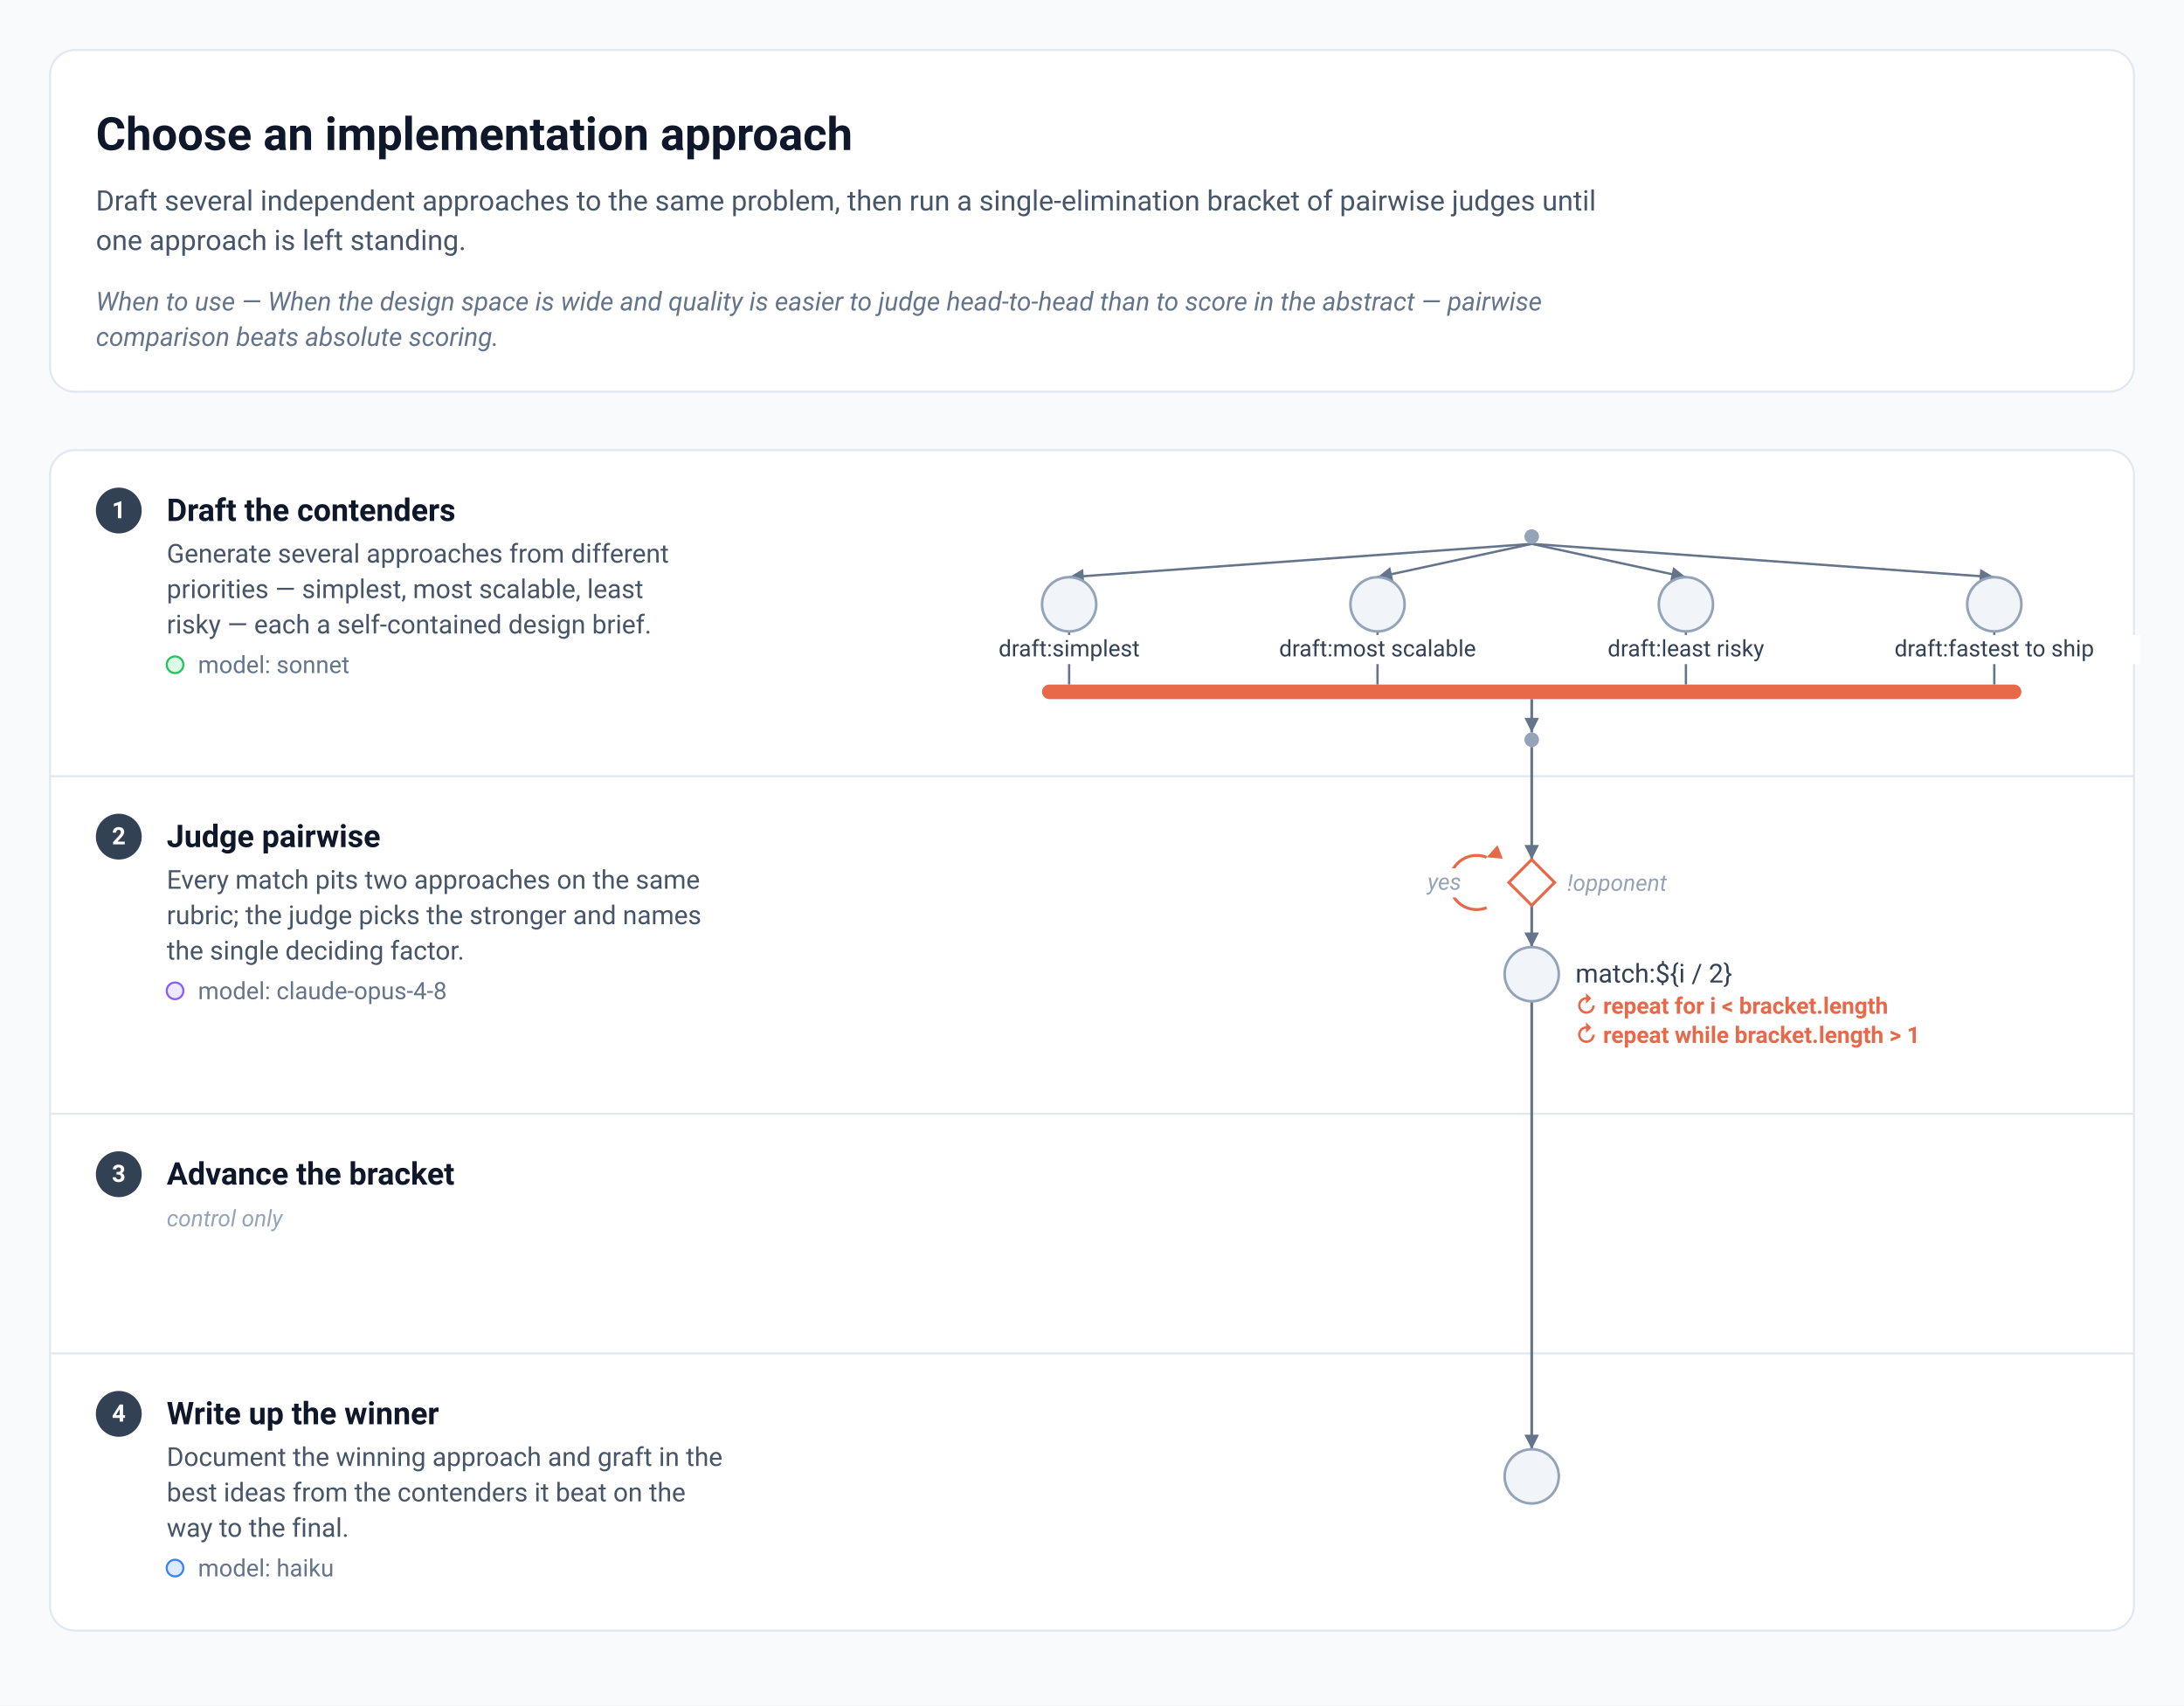
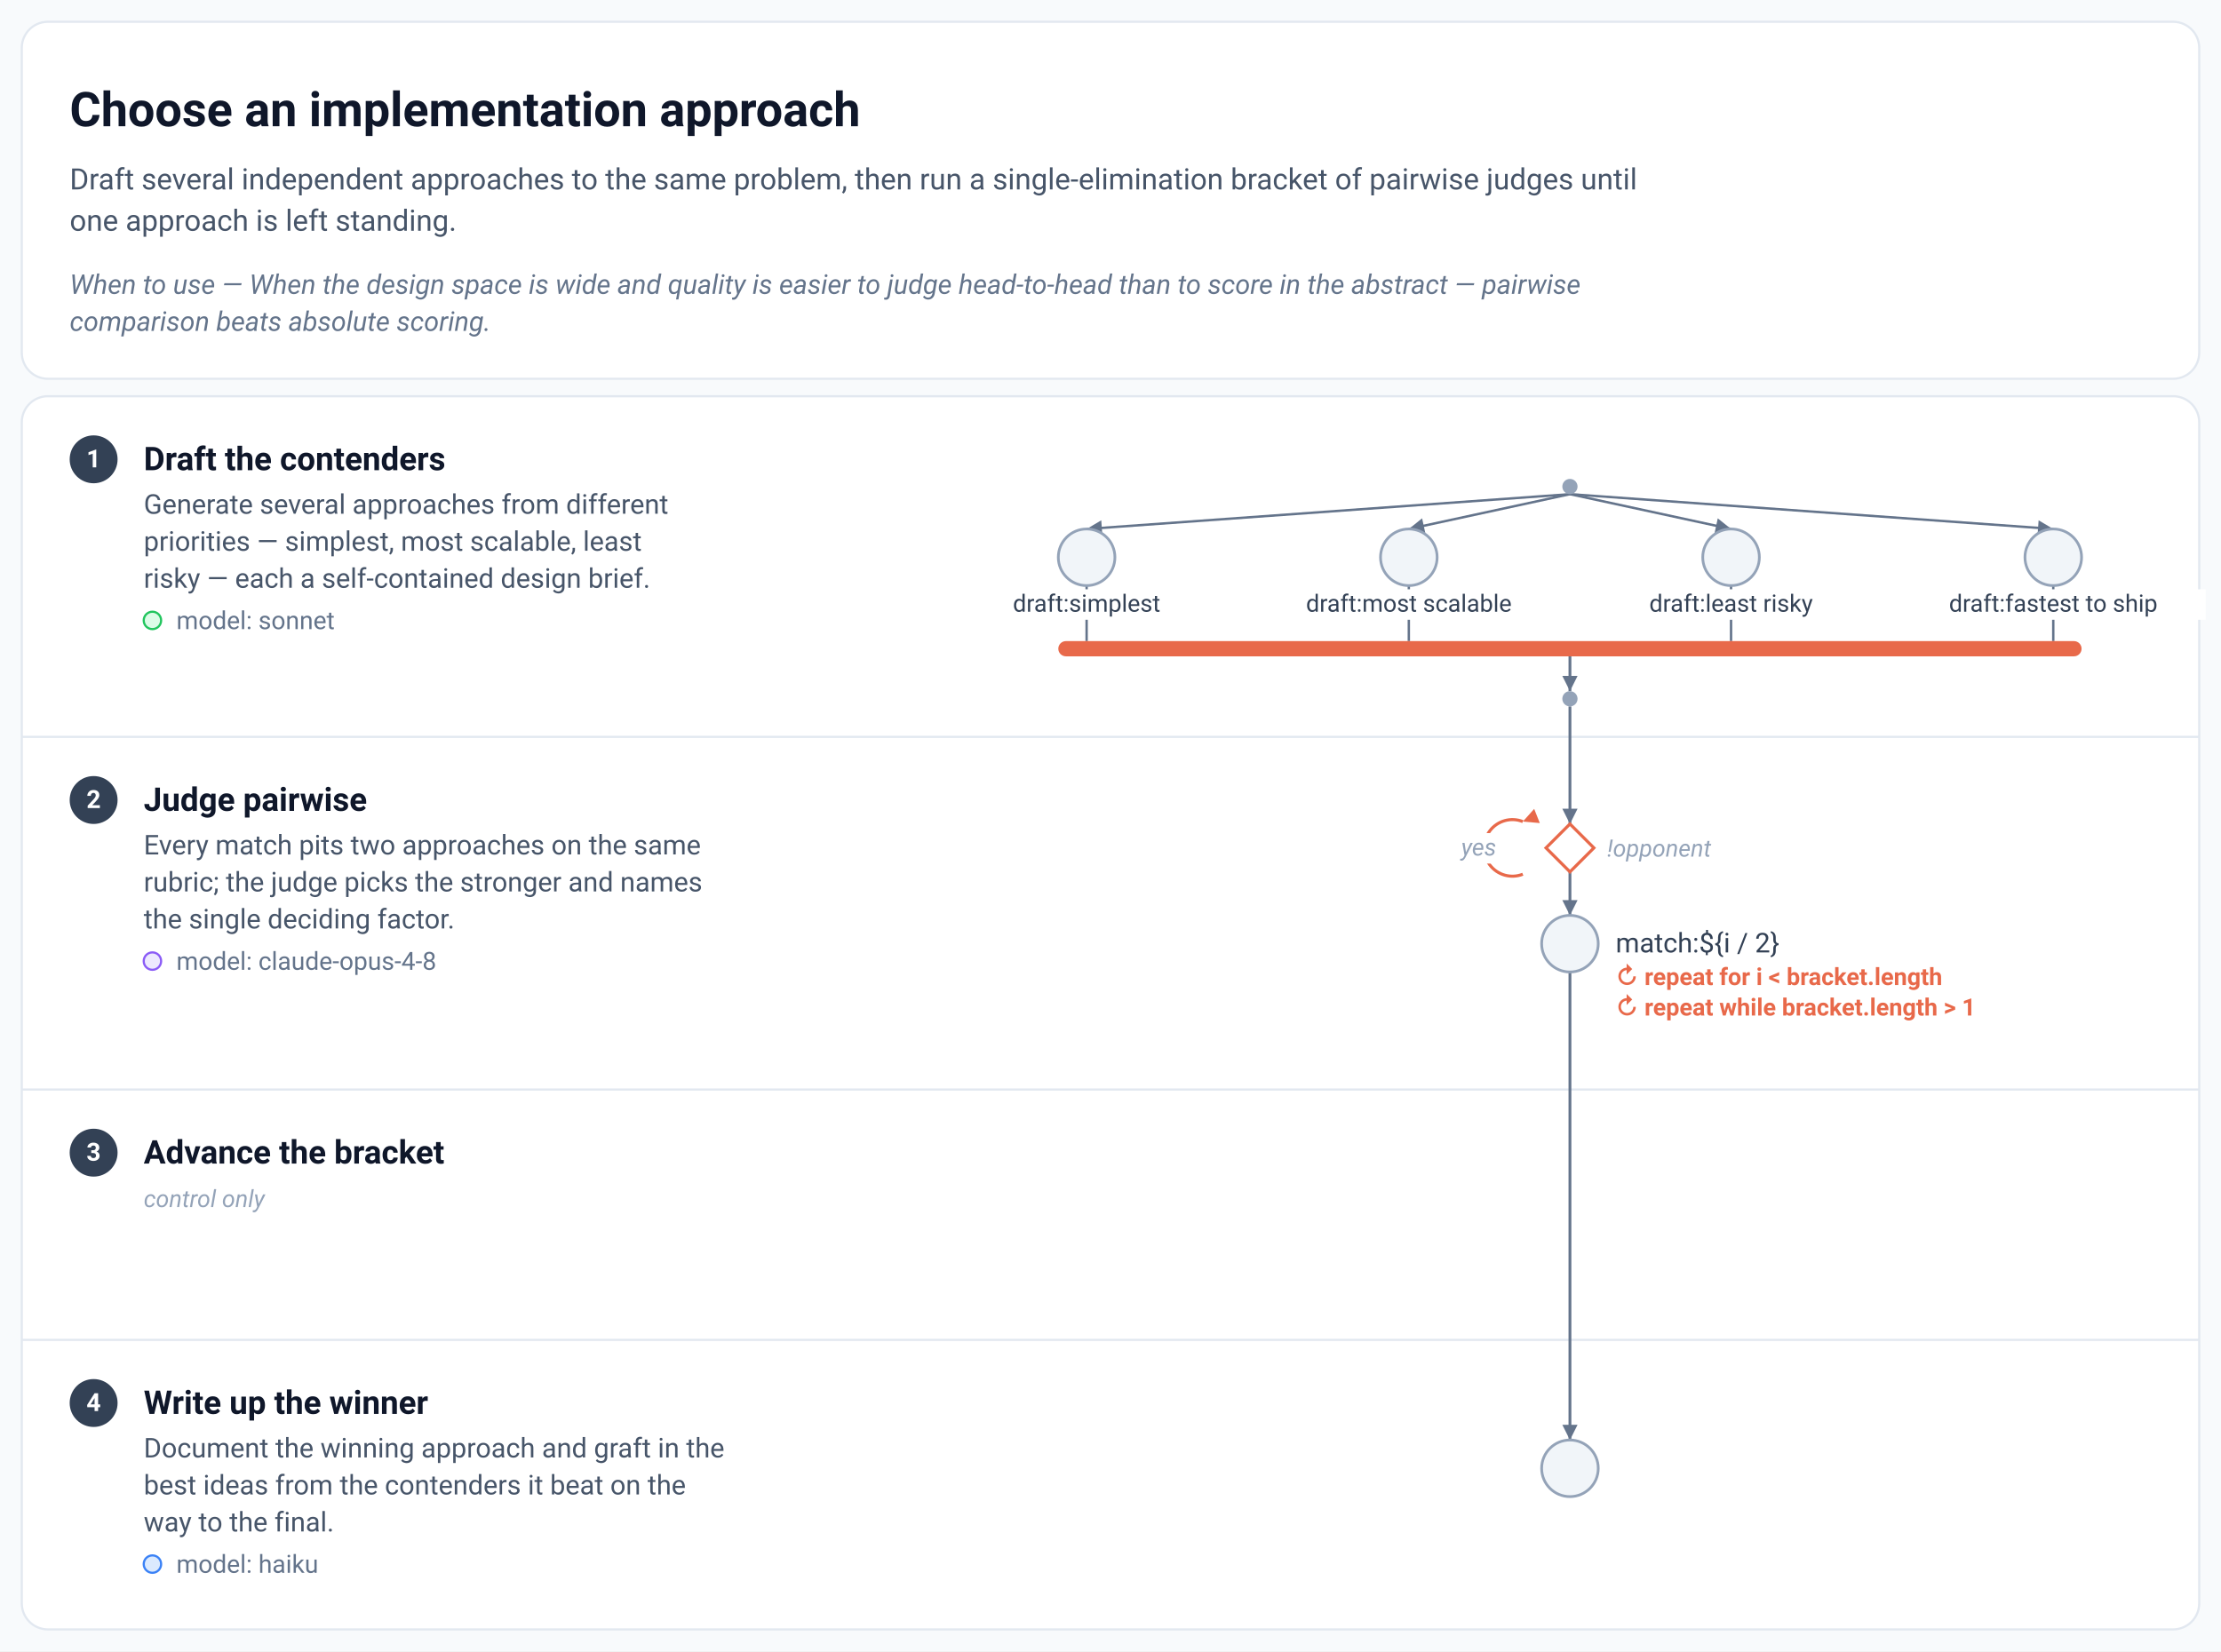
- <svg xmlns="http://www.w3.org/2000/svg" width="1048" height="818.5" viewBox="0 0 1048 818.5" font-family="-apple-system, BlinkMacSystemFont, 'Segoe UI', Roboto, Helvetica, Arial, sans-serif">
-   <rect width="1048" height="818.5" fill="#f8fafc" />
-   <g transform="translate(0 24)">
+ <svg xmlns="http://www.w3.org/2000/svg" width="1020" height="758.5" viewBox="0 0 1020 758.5" font-family="-apple-system, BlinkMacSystemFont, 'Segoe UI', Roboto, Helvetica, Arial, sans-serif">
+   <rect width="1020" height="758.5" fill="#f8fafc" />
+   <g transform="translate(0 10)">
    <g class="header-card">
-       <rect x="24" y="0" width="1000" height="164" rx="12" fill="#ffffff" stroke="#e2e8f0" stroke-width="1" />
-       <text x="46" y="48" font-size="22" fill="#0f172a" font-weight="700">Choose an implementation approach</text>
-       <text x="46" y="77" font-size="13.5" fill="#475569">Draft several independent approaches to the same problem, then run a single-elimination bracket of pairwise judges until</text>
-       <text x="46" y="96" font-size="13.5" fill="#475569">one approach is left standing.</text>
-       <text x="46" y="125" font-size="12.5" fill="#64748b" font-style="italic">When to use — When the design space is wide and quality is easier to judge head-to-head than to score in the abstract — pairwise</text>
-       <text x="46" y="142" font-size="12.5" fill="#64748b" font-style="italic">comparison beats absolute scoring.</text>
+       <rect x="10" y="0" width="1000" height="164" rx="12" fill="#ffffff" stroke="#e2e8f0" stroke-width="1" />
+       <text x="32" y="48" font-size="22" fill="#0f172a" font-weight="700">Choose an implementation approach</text>
+       <text x="32" y="77" font-size="13.5" fill="#475569">Draft several independent approaches to the same problem, then run a single-elimination bracket of pairwise judges until</text>
+       <text x="32" y="96" font-size="13.5" fill="#475569">one approach is left standing.</text>
+       <text x="32" y="125" font-size="12.5" fill="#64748b" font-style="italic">When to use — When the design space is wide and quality is easier to judge head-to-head than to score in the abstract — pairwise</text>
+       <text x="32" y="142" font-size="12.5" fill="#64748b" font-style="italic">comparison beats absolute scoring.</text>
    </g>
  </g>
-   <g transform="translate(0 204)">
-     <rect x="24" y="12" width="1000" height="566.5" rx="12" fill="#ffffff" stroke="#e2e8f0" stroke-width="1" />
+   <g transform="translate(0 182)">
+     <rect x="10" y="0" width="1000" height="566.5" rx="12" fill="#ffffff" stroke="#e2e8f0" stroke-width="1" />
    <g class="swimlane" />
    <g class="swimlane">
-       <line x1="24" y1="168.5" x2="1024" y2="168.5" stroke="#e2e8f0" stroke-width="1" />
+       <line x1="10" y1="156.5" x2="1010" y2="156.5" stroke="#e2e8f0" stroke-width="1" />
    </g>
    <g class="swimlane-empty">
-       <line x1="24" y1="330.5" x2="1024" y2="330.5" stroke="#e2e8f0" stroke-width="1" />
+       <line x1="10" y1="318.5" x2="1010" y2="318.5" stroke="#e2e8f0" stroke-width="1" />
    </g>
    <g class="swimlane">
-       <line x1="24" y1="445.5" x2="1024" y2="445.5" stroke="#e2e8f0" stroke-width="1" />
+       <line x1="10" y1="433.5" x2="1010" y2="433.5" stroke="#e2e8f0" stroke-width="1" />
    </g>
-     <g transform="translate(0 12)">
+     <g transform="translate(0 0)">
      <g class="lane-label">
-         <circle cx="57" cy="29" r="11" fill="#334155" />
-         <text x="57" y="32.7" font-size="11.5" fill="#ffffff" font-weight="700" text-anchor="middle">1</text>
-         <text x="80" y="34" font-size="15" fill="#0f172a" font-weight="700">Draft the contenders</text>
-         <text x="80" y="54" font-size="12.5" fill="#475569">Generate several approaches from different</text>
-         <text x="80" y="71" font-size="12.5" fill="#475569">priorities — simplest, most scalable, least</text>
-         <text x="80" y="88" font-size="12.5" fill="#475569">risky — each a self-contained design brief.</text>
-         <circle cx="84" cy="103" r="4" fill="#dcfce7" stroke="#22c55e" stroke-width="1" />
-         <text x="95" y="107" font-size="11.5" fill="#64748b">model: sonnet</text>
+         <circle cx="43" cy="29" r="11" fill="#334155" />
+         <text x="43" y="32.7" font-size="11.5" fill="#ffffff" font-weight="700" text-anchor="middle">1</text>
+         <text x="66" y="34" font-size="15" fill="#0f172a" font-weight="700">Draft the contenders</text>
+         <text x="66" y="54" font-size="12.5" fill="#475569">Generate several approaches from different</text>
+         <text x="66" y="71" font-size="12.5" fill="#475569">priorities — simplest, most scalable, least</text>
+         <text x="66" y="88" font-size="12.5" fill="#475569">risky — each a self-contained design brief.</text>
+         <circle cx="70" cy="103" r="4" fill="#dcfce7" stroke="#22c55e" stroke-width="1" />
+         <text x="81" y="107" font-size="11.5" fill="#64748b">model: sonnet</text>
      </g>
    </g>
-     <g transform="translate(0 168.5)">
+     <g transform="translate(0 156.5)">
      <g class="lane-label">
-         <circle cx="57" cy="29" r="11" fill="#334155" />
-         <text x="57" y="32.7" font-size="11.5" fill="#ffffff" font-weight="700" text-anchor="middle">2</text>
-         <text x="80" y="34" font-size="15" fill="#0f172a" font-weight="700">Judge pairwise</text>
-         <text x="80" y="54" font-size="12.5" fill="#475569">Every match pits two approaches on the same</text>
-         <text x="80" y="71" font-size="12.5" fill="#475569">rubric; the judge picks the stronger and names</text>
-         <text x="80" y="88" font-size="12.5" fill="#475569">the single deciding factor.</text>
-         <circle cx="84" cy="103" r="4" fill="#ede9fe" stroke="#8b5cf6" stroke-width="1" />
-         <text x="95" y="107" font-size="11.5" fill="#64748b">model: claude-opus-4-8</text>
+         <circle cx="43" cy="29" r="11" fill="#334155" />
+         <text x="43" y="32.7" font-size="11.5" fill="#ffffff" font-weight="700" text-anchor="middle">2</text>
+         <text x="66" y="34" font-size="15" fill="#0f172a" font-weight="700">Judge pairwise</text>
+         <text x="66" y="54" font-size="12.5" fill="#475569">Every match pits two approaches on the same</text>
+         <text x="66" y="71" font-size="12.5" fill="#475569">rubric; the judge picks the stronger and names</text>
+         <text x="66" y="88" font-size="12.5" fill="#475569">the single deciding factor.</text>
+         <circle cx="70" cy="103" r="4" fill="#ede9fe" stroke="#8b5cf6" stroke-width="1" />
+         <text x="81" y="107" font-size="11.5" fill="#64748b">model: claude-opus-4-8</text>
      </g>
    </g>
-     <g transform="translate(0 330.5)">
+     <g transform="translate(0 318.5)">
      <g class="lane-label">
-         <circle cx="57" cy="29" r="11" fill="#334155" />
-         <text x="57" y="32.7" font-size="11.5" fill="#ffffff" font-weight="700" text-anchor="middle">3</text>
-         <text x="80" y="34" font-size="15" fill="#0f172a" font-weight="700">Advance the bracket</text>
-         <text x="80" y="54" font-size="11" fill="#94a3b8" font-style="italic">control only</text>
+         <circle cx="43" cy="29" r="11" fill="#334155" />
+         <text x="43" y="32.7" font-size="11.5" fill="#ffffff" font-weight="700" text-anchor="middle">3</text>
+         <text x="66" y="34" font-size="15" fill="#0f172a" font-weight="700">Advance the bracket</text>
+         <text x="66" y="54" font-size="11" fill="#94a3b8" font-style="italic">control only</text>
      </g>
    </g>
-     <g transform="translate(0 445.5)">
+     <g transform="translate(0 433.5)">
      <g class="lane-label">
-         <circle cx="57" cy="29" r="11" fill="#334155" />
-         <text x="57" y="32.7" font-size="11.5" fill="#ffffff" font-weight="700" text-anchor="middle">4</text>
-         <text x="80" y="34" font-size="15" fill="#0f172a" font-weight="700">Write up the winner</text>
-         <text x="80" y="54" font-size="12.5" fill="#475569">Document the winning approach and graft in the</text>
-         <text x="80" y="71" font-size="12.5" fill="#475569">best ideas from the contenders it beat on the</text>
-         <text x="80" y="88" font-size="12.5" fill="#475569">way to the final.</text>
-         <circle cx="84" cy="103" r="4" fill="#dbeafe" stroke="#3b82f6" stroke-width="1" />
-         <text x="95" y="107" font-size="11.5" fill="#64748b">model: haiku</text>
+         <circle cx="43" cy="29" r="11" fill="#334155" />
+         <text x="43" y="32.7" font-size="11.5" fill="#ffffff" font-weight="700" text-anchor="middle">4</text>
+         <text x="66" y="34" font-size="15" fill="#0f172a" font-weight="700">Write up the winner</text>
+         <text x="66" y="54" font-size="12.5" fill="#475569">Document the winning approach and graft in the</text>
+         <text x="66" y="71" font-size="12.5" fill="#475569">best ideas from the contenders it beat on the</text>
+         <text x="66" y="88" font-size="12.5" fill="#475569">way to the final.</text>
+         <circle cx="70" cy="103" r="4" fill="#dbeafe" stroke="#3b82f6" stroke-width="1" />
+         <text x="81" y="107" font-size="11.5" fill="#64748b">model: haiku</text>
      </g>
    </g>
-     <g class="topology" transform="translate(431 0)">
+     <g class="topology" transform="translate(417 0)">
      <g class="edge">
-         <path d="M 304 57 L 82.03 73" fill="none" stroke="#64748b" stroke-width="1.1" />
-         <polygon points="82.03,73 88.76,69.01 89.26,75.99" fill="#64748b" />
+         <path d="M 304 45 L 82.03 61" fill="none" stroke="#64748b" stroke-width="1.1" />
+         <polygon points="82.03,61 88.76,57.01 89.26,63.99" fill="#64748b" />
      </g>
      <g class="edge">
-         <path d="M 304 57 L 230.01 73" fill="none" stroke="#64748b" stroke-width="1.1" />
-         <polygon points="230.01,73 236.11,68.1 237.59,74.94" fill="#64748b" />
+         <path d="M 304 45 L 230.01 61" fill="none" stroke="#64748b" stroke-width="1.1" />
+         <polygon points="230.01,61 236.11,56.1 237.59,62.94" fill="#64748b" />
      </g>
      <g class="edge">
-         <path d="M 304 57 L 377.99 73" fill="none" stroke="#64748b" stroke-width="1.1" />
-         <polygon points="377.99,73 370.41,74.94 371.89,68.1" fill="#64748b" />
+         <path d="M 304 45 L 377.99 61" fill="none" stroke="#64748b" stroke-width="1.1" />
+         <polygon points="377.99,61 370.41,62.94 371.89,56.1" fill="#64748b" />
      </g>
      <g class="edge">
-         <path d="M 304 57 L 525.97 73" fill="none" stroke="#64748b" stroke-width="1.1" />
-         <polygon points="525.97,73 518.74,75.99 519.24,69.01" fill="#64748b" />
+         <path d="M 304 45 L 525.97 61" fill="none" stroke="#64748b" stroke-width="1.1" />
+         <polygon points="525.97,61 518.74,63.99 519.24,57.01" fill="#64748b" />
      </g>
      <g class="edge">
-         <path d="M 82.03 99 L 82.03 124.5" fill="none" stroke="#64748b" stroke-width="1.1" />
+         <path d="M 82.03 87 L 82.03 112.5" fill="none" stroke="#64748b" stroke-width="1.1" />
      </g>
      <g class="edge">
-         <path d="M 230.01 99 L 230.01 124.5" fill="none" stroke="#64748b" stroke-width="1.1" />
+         <path d="M 230.01 87 L 230.01 112.5" fill="none" stroke="#64748b" stroke-width="1.1" />
      </g>
      <g class="edge">
-         <path d="M 377.99 99 L 377.99 124.5" fill="none" stroke="#64748b" stroke-width="1.1" />
+         <path d="M 377.99 87 L 377.99 112.5" fill="none" stroke="#64748b" stroke-width="1.1" />
      </g>
      <g class="edge">
-         <path d="M 525.97 99 L 525.97 124.5" fill="none" stroke="#64748b" stroke-width="1.1" />
+         <path d="M 525.97 87 L 525.97 112.5" fill="none" stroke="#64748b" stroke-width="1.1" />
      </g>
      <g class="edge">
-         <path d="M 304 131.5 L 304 147.5" fill="none" stroke="#64748b" stroke-width="1.3" />
-         <polygon points="304,147.5 300.5,140.5 307.5,140.5" fill="#64748b" />
+         <path d="M 304 119.5 L 304 135.5" fill="none" stroke="#64748b" stroke-width="1.3" />
+         <polygon points="304,135.5 300.5,128.5 307.5,128.5" fill="#64748b" />
      </g>
      <g class="edge">
-         <path d="M 304 230.5 L 304 250.5" fill="none" stroke="#64748b" stroke-width="1.3" />
-         <polygon points="304,250.5 300.5,243.5 307.5,243.5" fill="#64748b" />
+         <path d="M 304 218.5 L 304 238.5" fill="none" stroke="#64748b" stroke-width="1.3" />
+         <polygon points="304,238.5 300.5,231.5 307.5,231.5" fill="#64748b" />
      </g>
      <g class="edge">
-         <path d="M 304 154.5 L 304 208.5" fill="none" stroke="#64748b" stroke-width="1.3" />
-         <polygon points="304,208.5 300.5,201.5 307.5,201.5" fill="#64748b" />
+         <path d="M 304 142.5 L 304 196.5" fill="none" stroke="#64748b" stroke-width="1.3" />
+         <polygon points="304,196.5 300.5,189.5 307.5,189.5" fill="#64748b" />
      </g>
      <g class="edge">
-         <path d="M 304 276.5 L 304 491.5" fill="none" stroke="#64748b" stroke-width="1.3" />
-         <polygon points="304,491.5 300.5,484.5 307.5,484.5" fill="#64748b" />
+         <path d="M 304 264.5 L 304 479.5" fill="none" stroke="#64748b" stroke-width="1.3" />
+         <polygon points="304,479.5 300.5,472.5 307.5,472.5" fill="#64748b" />
      </g>
-       <circle class="hub" cx="304" cy="53.5" r="3.5" fill="#94a3b8" />
+       <circle class="hub" cx="304" cy="41.5" r="3.5" fill="#94a3b8" />
      <g class="agent-node">
-         <circle cx="82.03" cy="86" r="13" fill="#f1f5f9" stroke="#94a3b8" stroke-width="1.25" />
-         <rect x="34.37" y="100.7" width="95.32" height="14" fill="#ffffff" />
-         <text x="82.03" y="111" font-size="11" fill="#334155" text-anchor="middle">draft:simplest</text>
+         <circle cx="82.03" cy="74" r="13" fill="#f1f5f9" stroke="#94a3b8" stroke-width="1.25" />
+         <rect x="34.37" y="88.7" width="95.32" height="14" fill="#ffffff" />
+         <text x="82.03" y="99" font-size="11" fill="#334155" text-anchor="middle">draft:simplest</text>
      </g>
      <g class="agent-node">
-         <circle cx="230.01" cy="86" r="13" fill="#f1f5f9" stroke="#94a3b8" stroke-width="1.25" />
-         <rect x="166.4" y="100.7" width="127.22" height="14" fill="#ffffff" />
-         <text x="230.01" y="111" font-size="11" fill="#334155" text-anchor="middle">draft:most scalable</text>
+         <circle cx="230.01" cy="74" r="13" fill="#f1f5f9" stroke="#94a3b8" stroke-width="1.25" />
+         <rect x="166.4" y="88.7" width="127.22" height="14" fill="#ffffff" />
+         <text x="230.01" y="99" font-size="11" fill="#334155" text-anchor="middle">draft:most scalable</text>
      </g>
      <g class="agent-node">
-         <circle cx="377.99" cy="86" r="13" fill="#f1f5f9" stroke="#94a3b8" stroke-width="1.25" />
-         <rect x="320.76" y="100.7" width="114.46" height="14" fill="#ffffff" />
-         <text x="377.99" y="111" font-size="11" fill="#334155" text-anchor="middle">draft:least risky</text>
+         <circle cx="377.99" cy="74" r="13" fill="#f1f5f9" stroke="#94a3b8" stroke-width="1.25" />
+         <rect x="320.76" y="88.7" width="114.46" height="14" fill="#ffffff" />
+         <text x="377.99" y="99" font-size="11" fill="#334155" text-anchor="middle">draft:least risky</text>
      </g>
      <g class="agent-node">
-         <circle cx="525.97" cy="86" r="13" fill="#f1f5f9" stroke="#94a3b8" stroke-width="1.25" />
-         <rect x="455.98" y="100.7" width="139.98" height="14" fill="#ffffff" />
-         <text x="525.97" y="111" font-size="11" fill="#334155" text-anchor="middle">draft:fastest to ship</text>
+         <circle cx="525.97" cy="74" r="13" fill="#f1f5f9" stroke="#94a3b8" stroke-width="1.25" />
+         <rect x="455.98" y="88.7" width="139.98" height="14" fill="#ffffff" />
+         <text x="525.97" y="99" font-size="11" fill="#334155" text-anchor="middle">draft:fastest to ship</text>
      </g>
-       <rect class="barrier" x="69.03" y="124.5" width="469.94" height="7" rx="3.5" fill="#e8694a" />
-       <circle class="hub" cx="304" cy="151" r="3.5" fill="#94a3b8" />
+       <rect class="barrier" x="69.03" y="112.5" width="469.94" height="7" rx="3.5" fill="#e8694a" />
+       <circle class="hub" cx="304" cy="139" r="3.5" fill="#94a3b8" />
      <g class="decision">
-         <polygon points="304,208.5 315,219.5 304,230.5 293,219.5" fill="#ffffff" stroke="#e8694a" stroke-width="1.4" />
-         <rect x="318" y="213.2" width="63.42" height="14" fill="#ffffff" />
-         <text x="321" y="223.5" font-size="11" fill="#94a3b8" font-style="italic">!opponent</text>
+         <polygon points="304,196.5 315,207.5 304,218.5 293,207.5" fill="#ffffff" stroke="#e8694a" stroke-width="1.4" />
+         <rect x="318" y="201.2" width="63.42" height="14" fill="#ffffff" />
+         <text x="321" y="211.5" font-size="11" fill="#94a3b8" font-style="italic">!opponent</text>
      </g>
      <g class="agent-node">
-         <circle cx="304" cy="263.5" r="13" fill="#f1f5f9" stroke="#94a3b8" stroke-width="1.25" />
-         <rect x="322" y="256" width="107.5" height="15.5" fill="#ffffff" />
-         <text x="325" y="267.5" font-size="12.5" fill="#334155">match:${i / 2}</text>
+         <circle cx="304" cy="251.5" r="13" fill="#f1f5f9" stroke="#94a3b8" stroke-width="1.25" />
+         <rect x="322" y="244" width="107.5" height="15.5" fill="#ffffff" />
+         <text x="325" y="255.5" font-size="12.5" fill="#334155">match:${i / 2}</text>
      </g>
      <g class="agent-node">
-         <circle cx="304" cy="504.5" r="13" fill="#f1f5f9" stroke="#94a3b8" stroke-width="1.25" />
+         <circle cx="304" cy="492.5" r="13" fill="#f1f5f9" stroke="#94a3b8" stroke-width="1.25" />
      </g>
      <g class="control-arc">
-         <path d="M 282.36 231.59 A 13 13 0 1 1 282.36 207.41" fill="none" stroke="#e8694a" stroke-width="1.4" />
-         <polygon points="282.36,207.41 287.58,201.58 290.16,208.09" fill="#e8694a" />
-         <rect x="248.01" y="212.7" width="25.14" height="14" fill="#ffffff" />
-         <text x="270.15" y="223" font-size="11" fill="#94a3b8" font-style="italic" text-anchor="end">yes</text>
+         <path d="M 282.36 219.59 A 13 13 0 1 1 282.36 195.41" fill="none" stroke="#e8694a" stroke-width="1.4" />
+         <polygon points="282.36,195.41 287.58,189.58 290.16,196.09" fill="#e8694a" />
+         <rect x="248.01" y="200.7" width="25.14" height="14" fill="#ffffff" />
+         <text x="270.15" y="211" font-size="11" fill="#94a3b8" font-style="italic" text-anchor="end">yes</text>
      </g>
      <g class="loop-badge">
-         <rect x="322" y="272.2" width="203.78" height="14" fill="#ffffff" />
-         <text x="325" y="282.5" font-size="11" fill="#e8694a" font-weight="600">↻ repeat for i &lt; bracket.length</text>
+         <rect x="322" y="260.2" width="203.78" height="14" fill="#ffffff" />
+         <text x="325" y="270.5" font-size="11" fill="#e8694a" font-weight="600">↻ repeat for i &lt; bracket.length</text>
      </g>
      <g class="loop-badge">
-         <rect x="322" y="286.2" width="216.54" height="14" fill="#ffffff" />
-         <text x="325" y="296.5" font-size="11" fill="#e8694a" font-weight="600">↻ repeat while bracket.length &gt; 1</text>
+         <rect x="322" y="274.2" width="216.54" height="14" fill="#ffffff" />
+         <text x="325" y="284.5" font-size="11" fill="#e8694a" font-weight="600">↻ repeat while bracket.length &gt; 1</text>
      </g>
    </g>
  </g>
</svg>
